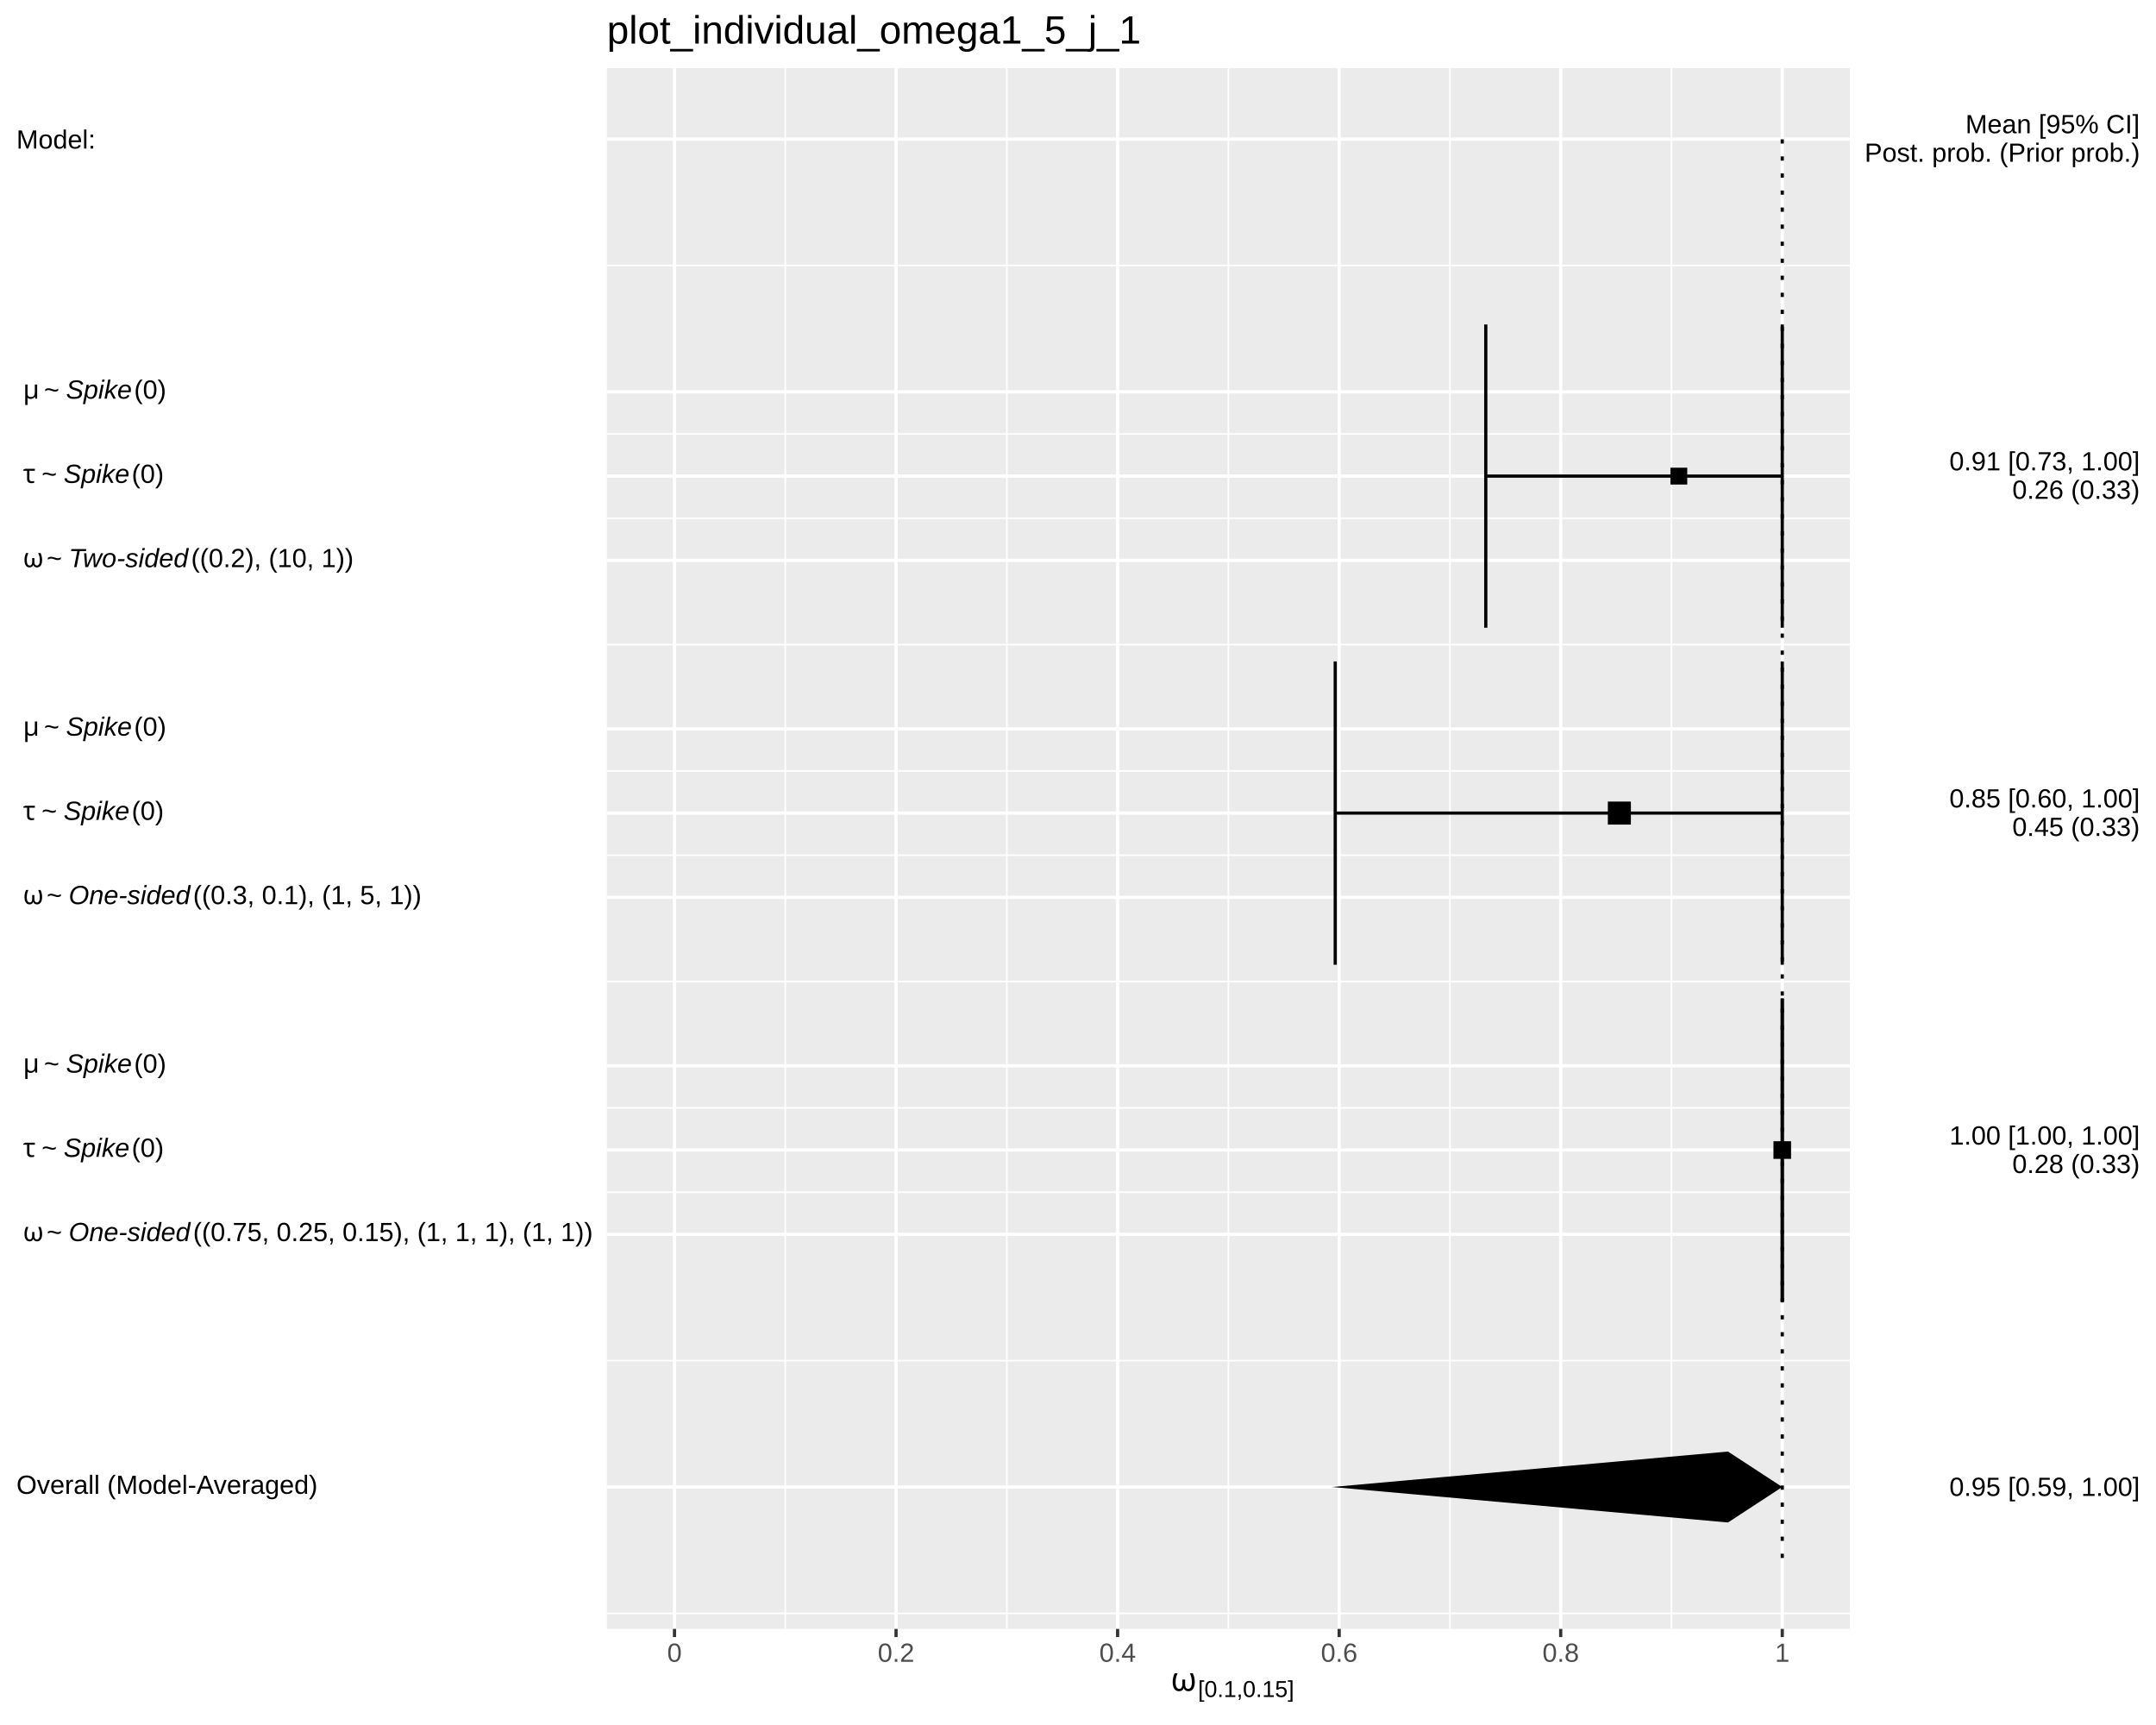
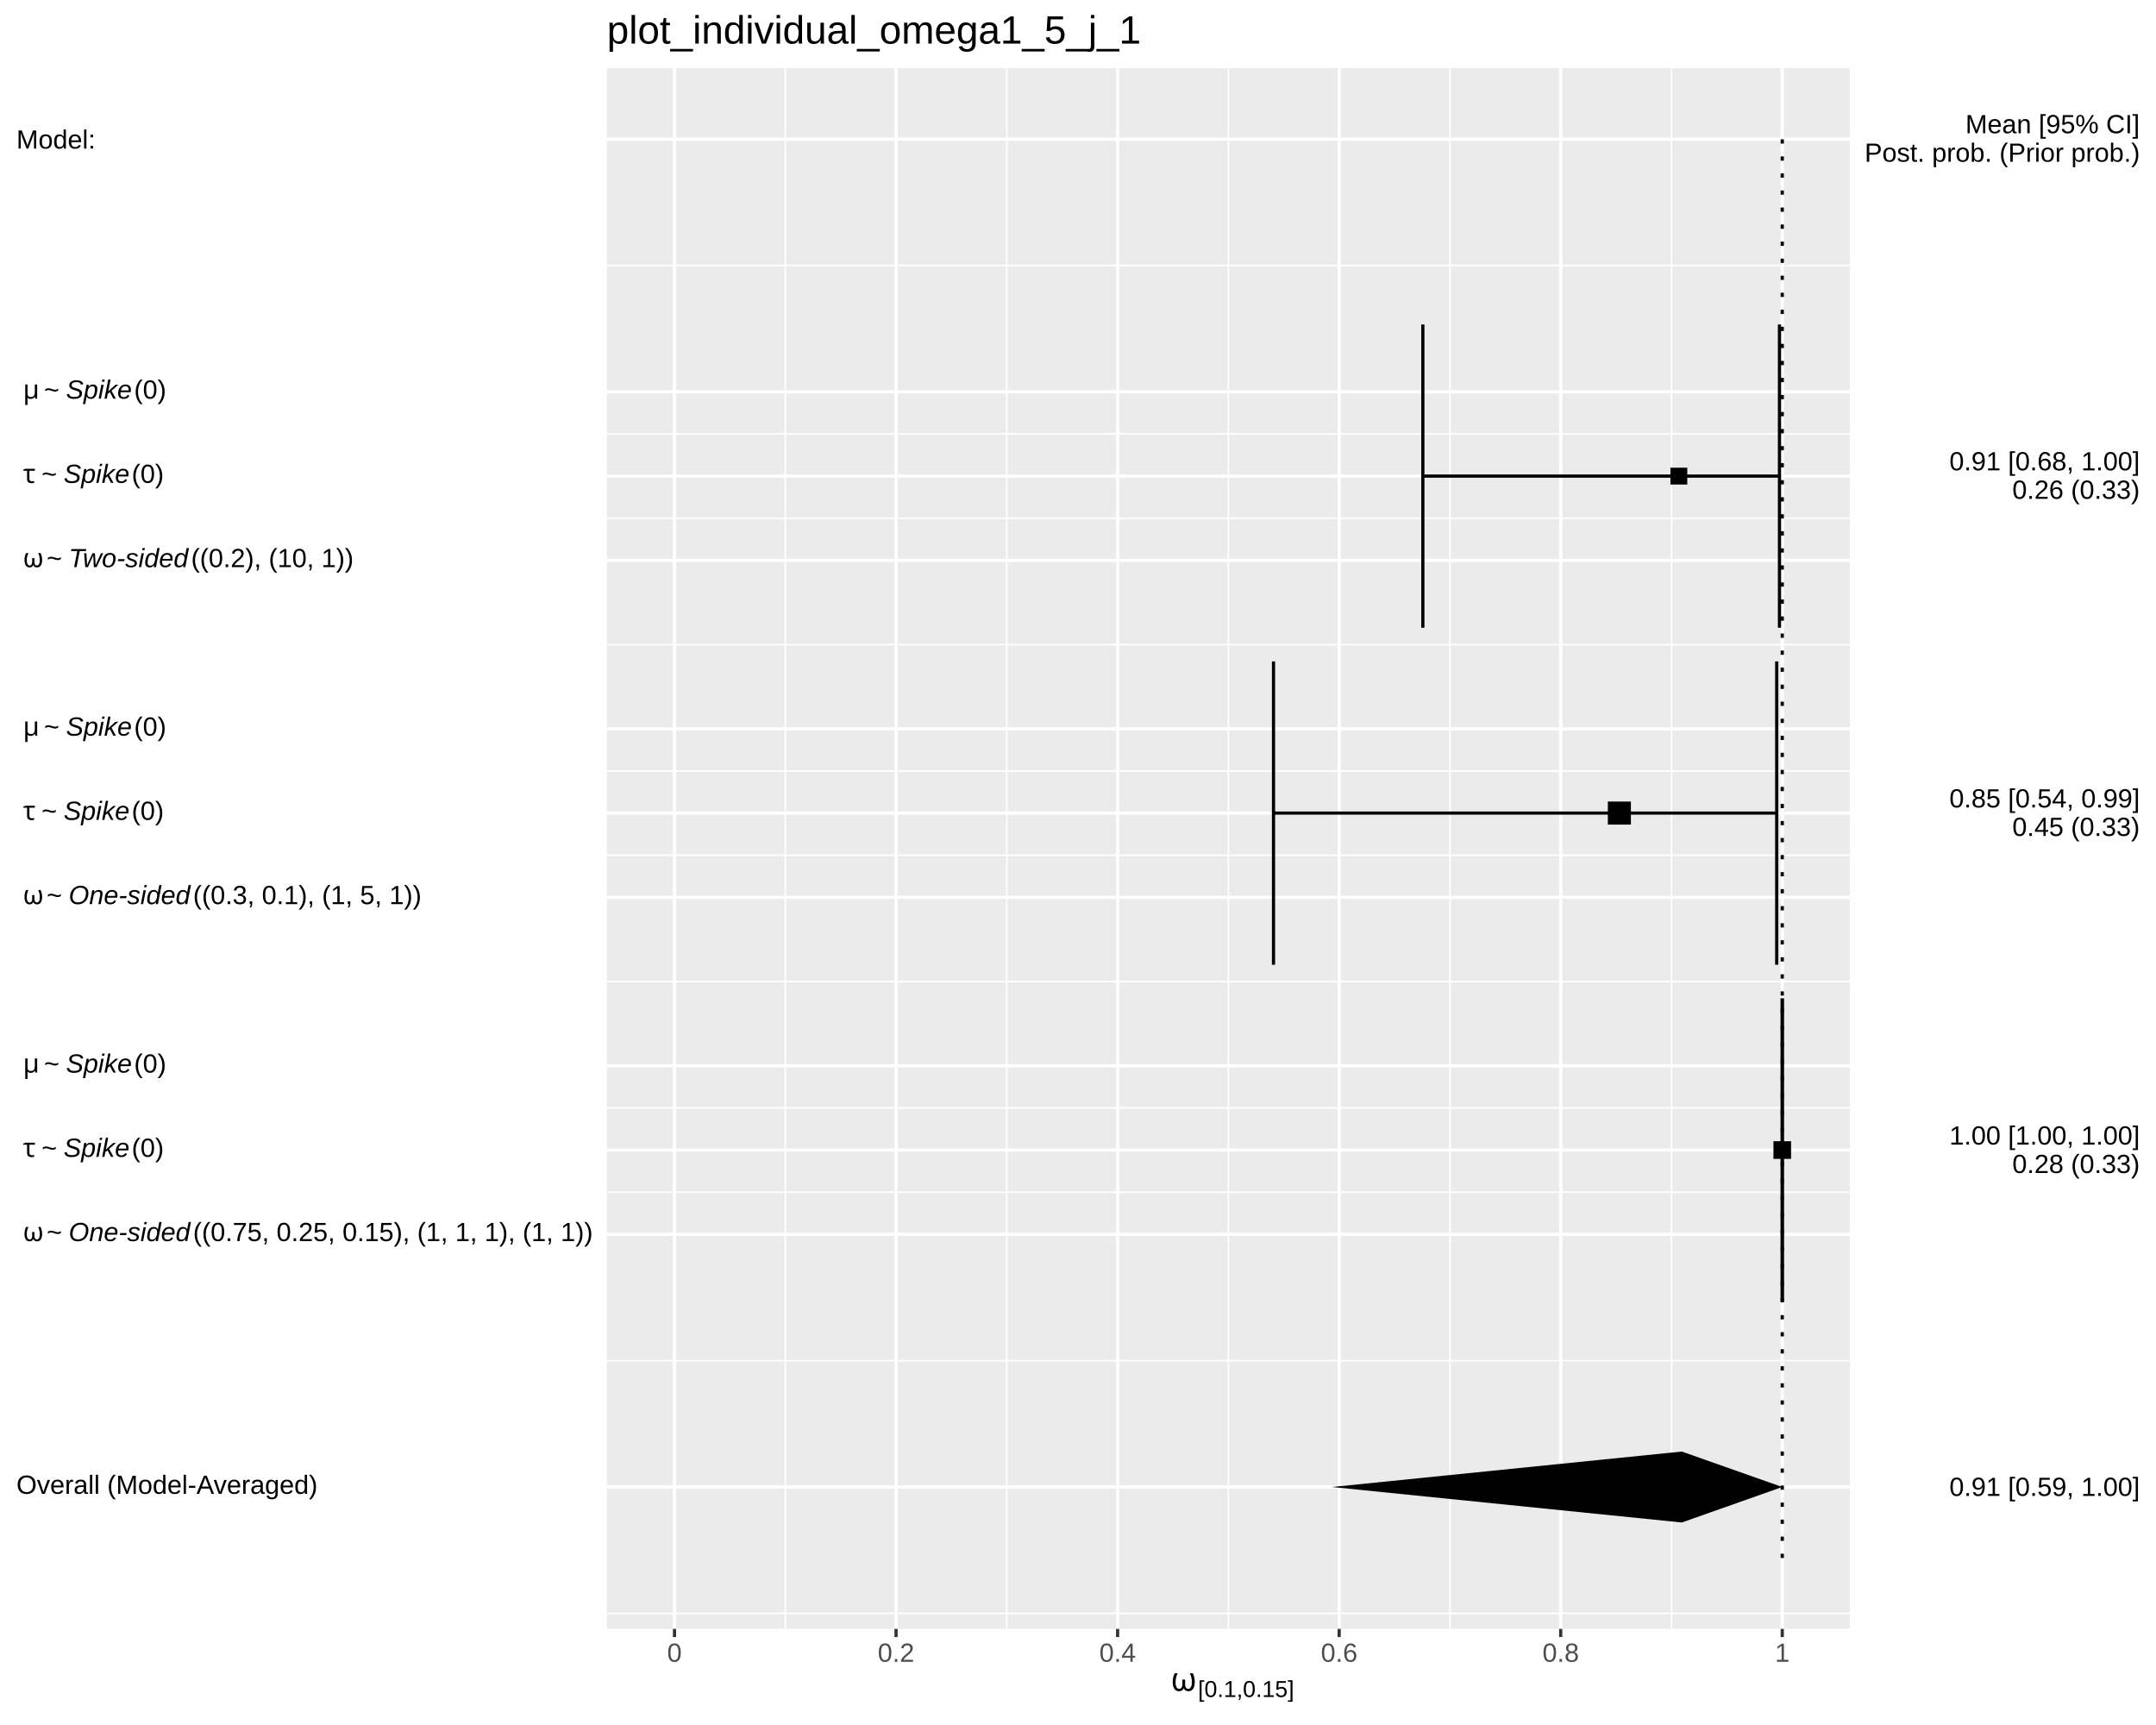
<svg xmlns="http://www.w3.org/2000/svg" viewBox="0 0 720.00 576.00">
  <defs>
    <style type="text/css">
    line, polyline, polygon, path, rect, circle {
      fill: none;
      stroke: #000000;
      stroke-linecap: round;
      stroke-linejoin: round;
      stroke-miterlimit: 10.00;
    }
  </style>
  </defs>
  <rect width="100%" height="100%" style="stroke: none; fill: #FFFFFF;" />
  <rect x="0.00" y="0.00" width="720.00" height="576.00" style="stroke-width: 1.07; stroke: #FFFFFF; fill: #FFFFFF;" />
  <defs>
    <clipPath id="cpMjAyLjY4fDYxNy43Nnw1NDMuOTF8MjIuNzc=">
      <rect x="202.68" y="22.77" width="415.08" height="521.14" />
    </clipPath>
  </defs>
  <rect x="202.68" y="22.77" width="415.08" height="521.14" style="stroke-width: 1.07; stroke: none; fill: #EBEBEB;" clip-path="url(#cpMjAyLjY4fDYxNy43Nnw1NDMuOTF8MjIuNzc=)" />
  <polyline points="202.68,538.73 617.76,538.73 " style="stroke-width: 0.53; stroke: #FFFFFF; stroke-linecap: butt;" clip-path="url(#cpMjAyLjY4fDYxNy43Nnw1NDMuOTF8MjIuNzc=)" />
  <polyline points="202.68,454.34 617.76,454.34 " style="stroke-width: 0.53; stroke: #FFFFFF; stroke-linecap: butt;" clip-path="url(#cpMjAyLjY4fDYxNy43Nnw1NDMuOTF8MjIuNzc=)" />
  <polyline points="202.68,398.08 617.76,398.08 " style="stroke-width: 0.53; stroke: #FFFFFF; stroke-linecap: butt;" clip-path="url(#cpMjAyLjY4fDYxNy43Nnw1NDMuOTF8MjIuNzc=)" />
  <polyline points="202.68,369.95 617.76,369.95 " style="stroke-width: 0.53; stroke: #FFFFFF; stroke-linecap: butt;" clip-path="url(#cpMjAyLjY4fDYxNy43Nnw1NDMuOTF8MjIuNzc=)" />
  <polyline points="202.68,327.76 617.76,327.76 " style="stroke-width: 0.53; stroke: #FFFFFF; stroke-linecap: butt;" clip-path="url(#cpMjAyLjY4fDYxNy43Nnw1NDMuOTF8MjIuNzc=)" />
  <polyline points="202.68,285.56 617.76,285.56 " style="stroke-width: 0.53; stroke: #FFFFFF; stroke-linecap: butt;" clip-path="url(#cpMjAyLjY4fDYxNy43Nnw1NDMuOTF8MjIuNzc=)" />
  <polyline points="202.68,257.43 617.76,257.43 " style="stroke-width: 0.53; stroke: #FFFFFF; stroke-linecap: butt;" clip-path="url(#cpMjAyLjY4fDYxNy43Nnw1NDMuOTF8MjIuNzc=)" />
  <polyline points="202.68,215.24 617.76,215.24 " style="stroke-width: 0.53; stroke: #FFFFFF; stroke-linecap: butt;" clip-path="url(#cpMjAyLjY4fDYxNy43Nnw1NDMuOTF8MjIuNzc=)" />
  <polyline points="202.68,173.04 617.76,173.04 " style="stroke-width: 0.53; stroke: #FFFFFF; stroke-linecap: butt;" clip-path="url(#cpMjAyLjY4fDYxNy43Nnw1NDMuOTF8MjIuNzc=)" />
  <polyline points="202.68,144.91 617.76,144.91 " style="stroke-width: 0.53; stroke: #FFFFFF; stroke-linecap: butt;" clip-path="url(#cpMjAyLjY4fDYxNy43Nnw1NDMuOTF8MjIuNzc=)" />
  <polyline points="202.68,88.65 617.76,88.65 " style="stroke-width: 0.53; stroke: #FFFFFF; stroke-linecap: butt;" clip-path="url(#cpMjAyLjY4fDYxNy43Nnw1NDMuOTF8MjIuNzc=)" />
  <polyline points="262.24,543.91 262.24,22.77 " style="stroke-width: 0.53; stroke: #FFFFFF; stroke-linecap: butt;" clip-path="url(#cpMjAyLjY4fDYxNy43Nnw1NDMuOTF8MjIuNzc=)" />
  <polyline points="336.23,543.91 336.23,22.77 " style="stroke-width: 0.53; stroke: #FFFFFF; stroke-linecap: butt;" clip-path="url(#cpMjAyLjY4fDYxNy43Nnw1NDMuOTF8MjIuNzc=)" />
  <polyline points="410.22,543.91 410.22,22.77 " style="stroke-width: 0.53; stroke: #FFFFFF; stroke-linecap: butt;" clip-path="url(#cpMjAyLjY4fDYxNy43Nnw1NDMuOTF8MjIuNzc=)" />
  <polyline points="484.21,543.91 484.21,22.77 " style="stroke-width: 0.53; stroke: #FFFFFF; stroke-linecap: butt;" clip-path="url(#cpMjAyLjY4fDYxNy43Nnw1NDMuOTF8MjIuNzc=)" />
  <polyline points="558.20,543.91 558.20,22.77 " style="stroke-width: 0.53; stroke: #FFFFFF; stroke-linecap: butt;" clip-path="url(#cpMjAyLjY4fDYxNy43Nnw1NDMuOTF8MjIuNzc=)" />
  <polyline points="202.68,496.53 617.76,496.53 " style="stroke-width: 1.07; stroke: #FFFFFF; stroke-linecap: butt;" clip-path="url(#cpMjAyLjY4fDYxNy43Nnw1NDMuOTF8MjIuNzc=)" />
  <polyline points="202.68,412.14 617.76,412.14 " style="stroke-width: 1.07; stroke: #FFFFFF; stroke-linecap: butt;" clip-path="url(#cpMjAyLjY4fDYxNy43Nnw1NDMuOTF8MjIuNzc=)" />
  <polyline points="202.68,384.01 617.76,384.01 " style="stroke-width: 1.07; stroke: #FFFFFF; stroke-linecap: butt;" clip-path="url(#cpMjAyLjY4fDYxNy43Nnw1NDMuOTF8MjIuNzc=)" />
  <polyline points="202.68,355.88 617.76,355.88 " style="stroke-width: 1.07; stroke: #FFFFFF; stroke-linecap: butt;" clip-path="url(#cpMjAyLjY4fDYxNy43Nnw1NDMuOTF8MjIuNzc=)" />
  <polyline points="202.68,299.63 617.76,299.63 " style="stroke-width: 1.07; stroke: #FFFFFF; stroke-linecap: butt;" clip-path="url(#cpMjAyLjY4fDYxNy43Nnw1NDMuOTF8MjIuNzc=)" />
  <polyline points="202.68,271.50 617.76,271.50 " style="stroke-width: 1.07; stroke: #FFFFFF; stroke-linecap: butt;" clip-path="url(#cpMjAyLjY4fDYxNy43Nnw1NDMuOTF8MjIuNzc=)" />
  <polyline points="202.68,243.37 617.76,243.37 " style="stroke-width: 1.07; stroke: #FFFFFF; stroke-linecap: butt;" clip-path="url(#cpMjAyLjY4fDYxNy43Nnw1NDMuOTF8MjIuNzc=)" />
  <polyline points="202.68,187.11 617.76,187.11 " style="stroke-width: 1.07; stroke: #FFFFFF; stroke-linecap: butt;" clip-path="url(#cpMjAyLjY4fDYxNy43Nnw1NDMuOTF8MjIuNzc=)" />
  <polyline points="202.68,158.98 617.76,158.98 " style="stroke-width: 1.07; stroke: #FFFFFF; stroke-linecap: butt;" clip-path="url(#cpMjAyLjY4fDYxNy43Nnw1NDMuOTF8MjIuNzc=)" />
  <polyline points="202.68,130.85 617.76,130.85 " style="stroke-width: 1.07; stroke: #FFFFFF; stroke-linecap: butt;" clip-path="url(#cpMjAyLjY4fDYxNy43Nnw1NDMuOTF8MjIuNzc=)" />
  <polyline points="202.68,46.46 617.76,46.46 " style="stroke-width: 1.07; stroke: #FFFFFF; stroke-linecap: butt;" clip-path="url(#cpMjAyLjY4fDYxNy43Nnw1NDMuOTF8MjIuNzc=)" />
  <polyline points="225.25,543.91 225.25,22.77 " style="stroke-width: 1.07; stroke: #FFFFFF; stroke-linecap: butt;" clip-path="url(#cpMjAyLjY4fDYxNy43Nnw1NDMuOTF8MjIuNzc=)" />
  <polyline points="299.24,543.91 299.24,22.77 " style="stroke-width: 1.07; stroke: #FFFFFF; stroke-linecap: butt;" clip-path="url(#cpMjAyLjY4fDYxNy43Nnw1NDMuOTF8MjIuNzc=)" />
  <polyline points="373.23,543.91 373.23,22.77 " style="stroke-width: 1.07; stroke: #FFFFFF; stroke-linecap: butt;" clip-path="url(#cpMjAyLjY4fDYxNy43Nnw1NDMuOTF8MjIuNzc=)" />
  <polyline points="447.22,543.91 447.22,22.77 " style="stroke-width: 1.07; stroke: #FFFFFF; stroke-linecap: butt;" clip-path="url(#cpMjAyLjY4fDYxNy43Nnw1NDMuOTF8MjIuNzc=)" />
  <polyline points="521.20,543.91 521.20,22.77 " style="stroke-width: 1.07; stroke: #FFFFFF; stroke-linecap: butt;" clip-path="url(#cpMjAyLjY4fDYxNy43Nnw1NDMuOTF8MjIuNzc=)" />
  <polyline points="595.19,543.91 595.19,22.77 " style="stroke-width: 1.07; stroke: #FFFFFF; stroke-linecap: butt;" clip-path="url(#cpMjAyLjY4fDYxNy43Nnw1NDMuOTF8MjIuNzc=)" />
-   <polyline points="595.19,209.61 595.19,108.34 " style="stroke-width: 1.07; stroke-linecap: butt;" clip-path="url(#cpMjAyLjY4fDYxNy43Nnw1NDMuOTF8MjIuNzc=)" />
-   <polyline points="595.19,158.98 496.18,158.98 " style="stroke-width: 1.07; stroke-linecap: butt;" clip-path="url(#cpMjAyLjY4fDYxNy43Nnw1NDMuOTF8MjIuNzc=)" />
-   <polyline points="496.18,209.61 496.18,108.34 " style="stroke-width: 1.07; stroke-linecap: butt;" clip-path="url(#cpMjAyLjY4fDYxNy43Nnw1NDMuOTF8MjIuNzc=)" />
-   <polyline points="595.19,322.13 595.19,220.86 " style="stroke-width: 1.07; stroke-linecap: butt;" clip-path="url(#cpMjAyLjY4fDYxNy43Nnw1NDMuOTF8MjIuNzc=)" />
-   <polyline points="595.19,271.50 445.90,271.50 " style="stroke-width: 1.07; stroke-linecap: butt;" clip-path="url(#cpMjAyLjY4fDYxNy43Nnw1NDMuOTF8MjIuNzc=)" />
-   <polyline points="445.90,322.13 445.90,220.86 " style="stroke-width: 1.07; stroke-linecap: butt;" clip-path="url(#cpMjAyLjY4fDYxNy43Nnw1NDMuOTF8MjIuNzc=)" />
+   <polyline points="594.26,209.61 594.26,108.34 " style="stroke-width: 1.07; stroke-linecap: butt;" clip-path="url(#cpMjAyLjY4fDYxNy43Nnw1NDMuOTF8MjIuNzc=)" />
+   <polyline points="594.26,158.98 475.16,158.98 " style="stroke-width: 1.07; stroke-linecap: butt;" clip-path="url(#cpMjAyLjY4fDYxNy43Nnw1NDMuOTF8MjIuNzc=)" />
+   <polyline points="475.16,209.61 475.16,108.34 " style="stroke-width: 1.07; stroke-linecap: butt;" clip-path="url(#cpMjAyLjY4fDYxNy43Nnw1NDMuOTF8MjIuNzc=)" />
+   <polyline points="593.34,322.13 593.34,220.86 " style="stroke-width: 1.07; stroke-linecap: butt;" clip-path="url(#cpMjAyLjY4fDYxNy43Nnw1NDMuOTF8MjIuNzc=)" />
+   <polyline points="593.34,271.50 425.29,271.50 " style="stroke-width: 1.07; stroke-linecap: butt;" clip-path="url(#cpMjAyLjY4fDYxNy43Nnw1NDMuOTF8MjIuNzc=)" />
+   <polyline points="425.29,322.13 425.29,220.86 " style="stroke-width: 1.07; stroke-linecap: butt;" clip-path="url(#cpMjAyLjY4fDYxNy43Nnw1NDMuOTF8MjIuNzc=)" />
  <polyline points="595.19,434.65 595.19,333.38 " style="stroke-width: 1.07; stroke-linecap: butt;" clip-path="url(#cpMjAyLjY4fDYxNy43Nnw1NDMuOTF8MjIuNzc=)" />
  <polyline points="595.19,384.01 595.19,384.01 " style="stroke-width: 1.07; stroke-linecap: butt;" clip-path="url(#cpMjAyLjY4fDYxNy43Nnw1NDMuOTF8MjIuNzc=)" />
  <polyline points="595.19,434.65 595.19,333.38 " style="stroke-width: 1.07; stroke-linecap: butt;" clip-path="url(#cpMjAyLjY4fDYxNy43Nnw1NDMuOTF8MjIuNzc=)" />
  <polygon points="557.84,161.79 563.46,161.79 563.46,156.17 557.84,156.17 " style="stroke-width: 0.71; stroke: none; fill: #000000;" clip-path="url(#cpMjAyLjY4fDYxNy43Nnw1NDMuOTF8MjIuNzc=)" />
  <polygon points="536.94,275.34 544.64,275.34 544.64,267.65 536.94,267.65 " style="stroke-width: 0.71; stroke: none; fill: #000000;" clip-path="url(#cpMjAyLjY4fDYxNy43Nnw1NDMuOTF8MjIuNzc=)" />
  <polygon points="592.25,386.96 598.13,386.96 598.13,381.07 592.25,381.07 " style="stroke-width: 0.71; stroke: none; fill: #000000;" clip-path="url(#cpMjAyLjY4fDYxNy43Nnw1NDMuOTF8MjIuNzc=)" />
-   <polygon points="577.06,508.38 444.79,496.53 577.06,484.69 595.19,496.53 " style="stroke-width: 1.07; stroke: none; fill: #000000;" clip-path="url(#cpMjAyLjY4fDYxNy43Nnw1NDMuOTF8MjIuNzc=)" />
+   <polygon points="561.64,508.38 444.79,496.53 561.64,484.69 595.19,496.53 " style="stroke-width: 1.07; stroke: none; fill: #000000;" clip-path="url(#cpMjAyLjY4fDYxNy43Nnw1NDMuOTF8MjIuNzc=)" />
  <polyline points="595.19,520.22 595.19,46.46 " style="stroke-width: 1.07; stroke-dasharray: 1.42,4.27; stroke-linecap: butt;" clip-path="url(#cpMjAyLjY4fDYxNy43Nnw1NDMuOTF8MjIuNzc=)" />
  <defs>
    <clipPath id="cpMC4wMHw3MjAuMDB8NTc2LjAwfDAuMDA=">
      <rect x="0.00" y="0.00" width="720.00" height="576.00" />
    </clipPath>
  </defs>
  <g clip-path="url(#cpMC4wMHw3MjAuMDB8NTc2LjAwfDAuMDA=)">
    <text x="5.48" y="498.81" style="font-size: 8.80px; font-family: Liberation Sans;" textLength="100.52px" lengthAdjust="spacingAndGlyphs">Overall (Model-Averaged)</text>
  </g>
  <g clip-path="url(#cpMC4wMHw3MjAuMDB8NTc2LjAwfDAuMDA=)">
    <text x="5.48" y="414.42" style="font-size: 8.80px; font-family: Symbola;" textLength="2.20px" lengthAdjust="spacingAndGlyphs"> </text>
  </g>
  <g clip-path="url(#cpMC4wMHw3MjAuMDB8NTc2LjAwfDAuMDA=)">
    <text x="7.68" y="414.42" style="font-size: 8.80px; font-family: Symbola;" textLength="5.70px" lengthAdjust="spacingAndGlyphs">ω</text>
  </g>
  <g clip-path="url(#cpMC4wMHw3MjAuMDB8NTc2LjAwfDAuMDA=)">
    <text x="13.39" y="414.42" style="font-size: 8.80px; font-family: Symbola;" textLength="2.20px" lengthAdjust="spacingAndGlyphs"> </text>
  </g>
  <g clip-path="url(#cpMC4wMHw3MjAuMDB8NTc2LjAwfDAuMDA=)">
    <text x="15.59" y="414.42" style="font-size: 8.80px; font-family: Liberation Sans;" textLength="5.14px" lengthAdjust="spacingAndGlyphs">~</text>
  </g>
  <g clip-path="url(#cpMC4wMHw3MjAuMDB8NTc2LjAwfDAuMDA=)">
    <text x="20.73" y="414.42" style="font-size: 8.80px; font-family: Symbola;" textLength="2.20px" lengthAdjust="spacingAndGlyphs"> </text>
  </g>
  <g clip-path="url(#cpMC4wMHw3MjAuMDB8NTc2LjAwfDAuMDA=)">
    <text x="22.93" y="414.42" style="font-size: 8.80px; font-style: italic; font-family: Liberation Sans;" textLength="40.58px" lengthAdjust="spacingAndGlyphs">One-sided</text>
  </g>
  <g clip-path="url(#cpMC4wMHw3MjAuMDB8NTc2LjAwfDAuMDA=)">
    <text x="64.47" y="414.42" style="font-size: 8.80px; font-family: Liberation Sans;" textLength="133.28px" lengthAdjust="spacingAndGlyphs">((0.75, 0.25, 0.15), (1, 1, 1), (1, 1))</text>
  </g>
  <g clip-path="url(#cpMC4wMHw3MjAuMDB8NTc2LjAwfDAuMDA=)">
    <text x="5.48" y="386.29" style="font-size: 8.80px; font-family: Symbola;" textLength="2.20px" lengthAdjust="spacingAndGlyphs"> </text>
  </g>
  <g clip-path="url(#cpMC4wMHw3MjAuMDB8NTc2LjAwfDAuMDA=)">
    <text x="7.68" y="386.29" style="font-size: 8.80px; font-family: Symbola;" textLength="4.02px" lengthAdjust="spacingAndGlyphs">τ</text>
  </g>
  <g clip-path="url(#cpMC4wMHw3MjAuMDB8NTc2LjAwfDAuMDA=)">
    <text x="11.70" y="386.29" style="font-size: 8.80px; font-family: Symbola;" textLength="2.20px" lengthAdjust="spacingAndGlyphs"> </text>
  </g>
  <g clip-path="url(#cpMC4wMHw3MjAuMDB8NTc2LjAwfDAuMDA=)">
    <text x="13.90" y="386.29" style="font-size: 8.80px; font-family: Liberation Sans;" textLength="5.14px" lengthAdjust="spacingAndGlyphs">~</text>
  </g>
  <g clip-path="url(#cpMC4wMHw3MjAuMDB8NTc2LjAwfDAuMDA=)">
    <text x="19.04" y="386.29" style="font-size: 8.80px; font-family: Symbola;" textLength="2.20px" lengthAdjust="spacingAndGlyphs"> </text>
  </g>
  <g clip-path="url(#cpMC4wMHw3MjAuMDB8NTc2LjAwfDAuMDA=)">
    <text x="21.25" y="386.29" style="font-size: 8.80px; font-style: italic; font-family: Liberation Sans;" textLength="22.02px" lengthAdjust="spacingAndGlyphs">Spike</text>
  </g>
  <g clip-path="url(#cpMC4wMHw3MjAuMDB8NTc2LjAwfDAuMDA=)">
    <text x="43.97" y="386.29" style="font-size: 8.80px; font-family: Liberation Sans;" textLength="10.73px" lengthAdjust="spacingAndGlyphs">(0)</text>
  </g>
  <g clip-path="url(#cpMC4wMHw3MjAuMDB8NTc2LjAwfDAuMDA=)">
    <text x="5.48" y="358.16" style="font-size: 8.80px; font-family: Symbola;" textLength="2.20px" lengthAdjust="spacingAndGlyphs"> </text>
  </g>
  <g clip-path="url(#cpMC4wMHw3MjAuMDB8NTc2LjAwfDAuMDA=)">
    <text x="7.68" y="358.16" style="font-size: 8.80px; font-family: Symbola;" textLength="4.81px" lengthAdjust="spacingAndGlyphs">μ</text>
  </g>
  <g clip-path="url(#cpMC4wMHw3MjAuMDB8NTc2LjAwfDAuMDA=)">
    <text x="12.50" y="358.16" style="font-size: 8.80px; font-family: Symbola;" textLength="2.20px" lengthAdjust="spacingAndGlyphs"> </text>
  </g>
  <g clip-path="url(#cpMC4wMHw3MjAuMDB8NTc2LjAwfDAuMDA=)">
    <text x="14.70" y="358.16" style="font-size: 8.80px; font-family: Liberation Sans;" textLength="5.14px" lengthAdjust="spacingAndGlyphs">~</text>
  </g>
  <g clip-path="url(#cpMC4wMHw3MjAuMDB8NTc2LjAwfDAuMDA=)">
    <text x="19.84" y="358.16" style="font-size: 8.80px; font-family: Symbola;" textLength="2.20px" lengthAdjust="spacingAndGlyphs"> </text>
  </g>
  <g clip-path="url(#cpMC4wMHw3MjAuMDB8NTc2LjAwfDAuMDA=)">
    <text x="22.04" y="358.16" style="font-size: 8.80px; font-style: italic; font-family: Liberation Sans;" textLength="22.02px" lengthAdjust="spacingAndGlyphs">Spike</text>
  </g>
  <g clip-path="url(#cpMC4wMHw3MjAuMDB8NTc2LjAwfDAuMDA=)">
    <text x="44.77" y="358.16" style="font-size: 8.80px; font-family: Liberation Sans;" textLength="10.73px" lengthAdjust="spacingAndGlyphs">(0)</text>
  </g>
  <g clip-path="url(#cpMC4wMHw3MjAuMDB8NTc2LjAwfDAuMDA=)">
    <text x="5.48" y="301.90" style="font-size: 8.80px; font-family: Symbola;" textLength="2.20px" lengthAdjust="spacingAndGlyphs"> </text>
  </g>
  <g clip-path="url(#cpMC4wMHw3MjAuMDB8NTc2LjAwfDAuMDA=)">
    <text x="7.68" y="301.90" style="font-size: 8.80px; font-family: Symbola;" textLength="5.70px" lengthAdjust="spacingAndGlyphs">ω</text>
  </g>
  <g clip-path="url(#cpMC4wMHw3MjAuMDB8NTc2LjAwfDAuMDA=)">
    <text x="13.39" y="301.90" style="font-size: 8.80px; font-family: Symbola;" textLength="2.20px" lengthAdjust="spacingAndGlyphs"> </text>
  </g>
  <g clip-path="url(#cpMC4wMHw3MjAuMDB8NTc2LjAwfDAuMDA=)">
    <text x="15.59" y="301.90" style="font-size: 8.80px; font-family: Liberation Sans;" textLength="5.14px" lengthAdjust="spacingAndGlyphs">~</text>
  </g>
  <g clip-path="url(#cpMC4wMHw3MjAuMDB8NTc2LjAwfDAuMDA=)">
    <text x="20.73" y="301.90" style="font-size: 8.80px; font-family: Symbola;" textLength="2.20px" lengthAdjust="spacingAndGlyphs"> </text>
  </g>
  <g clip-path="url(#cpMC4wMHw3MjAuMDB8NTc2LjAwfDAuMDA=)">
    <text x="22.93" y="301.90" style="font-size: 8.80px; font-style: italic; font-family: Liberation Sans;" textLength="40.58px" lengthAdjust="spacingAndGlyphs">One-sided</text>
  </g>
  <g clip-path="url(#cpMC4wMHw3MjAuMDB8NTc2LjAwfDAuMDA=)">
    <text x="64.47" y="301.90" style="font-size: 8.80px; font-family: Liberation Sans;" textLength="76.14px" lengthAdjust="spacingAndGlyphs">((0.3, 0.1), (1, 5, 1))</text>
  </g>
  <g clip-path="url(#cpMC4wMHw3MjAuMDB8NTc2LjAwfDAuMDA=)">
    <text x="5.48" y="273.77" style="font-size: 8.80px; font-family: Symbola;" textLength="2.20px" lengthAdjust="spacingAndGlyphs"> </text>
  </g>
  <g clip-path="url(#cpMC4wMHw3MjAuMDB8NTc2LjAwfDAuMDA=)">
    <text x="7.68" y="273.77" style="font-size: 8.80px; font-family: Symbola;" textLength="4.02px" lengthAdjust="spacingAndGlyphs">τ</text>
  </g>
  <g clip-path="url(#cpMC4wMHw3MjAuMDB8NTc2LjAwfDAuMDA=)">
    <text x="11.70" y="273.77" style="font-size: 8.80px; font-family: Symbola;" textLength="2.20px" lengthAdjust="spacingAndGlyphs"> </text>
  </g>
  <g clip-path="url(#cpMC4wMHw3MjAuMDB8NTc2LjAwfDAuMDA=)">
    <text x="13.90" y="273.77" style="font-size: 8.80px; font-family: Liberation Sans;" textLength="5.14px" lengthAdjust="spacingAndGlyphs">~</text>
  </g>
  <g clip-path="url(#cpMC4wMHw3MjAuMDB8NTc2LjAwfDAuMDA=)">
    <text x="19.04" y="273.77" style="font-size: 8.80px; font-family: Symbola;" textLength="2.20px" lengthAdjust="spacingAndGlyphs"> </text>
  </g>
  <g clip-path="url(#cpMC4wMHw3MjAuMDB8NTc2LjAwfDAuMDA=)">
    <text x="21.25" y="273.77" style="font-size: 8.80px; font-style: italic; font-family: Liberation Sans;" textLength="22.02px" lengthAdjust="spacingAndGlyphs">Spike</text>
  </g>
  <g clip-path="url(#cpMC4wMHw3MjAuMDB8NTc2LjAwfDAuMDA=)">
    <text x="43.97" y="273.77" style="font-size: 8.80px; font-family: Liberation Sans;" textLength="10.73px" lengthAdjust="spacingAndGlyphs">(0)</text>
  </g>
  <g clip-path="url(#cpMC4wMHw3MjAuMDB8NTc2LjAwfDAuMDA=)">
    <text x="5.48" y="245.64" style="font-size: 8.80px; font-family: Symbola;" textLength="2.20px" lengthAdjust="spacingAndGlyphs"> </text>
  </g>
  <g clip-path="url(#cpMC4wMHw3MjAuMDB8NTc2LjAwfDAuMDA=)">
    <text x="7.68" y="245.64" style="font-size: 8.80px; font-family: Symbola;" textLength="4.81px" lengthAdjust="spacingAndGlyphs">μ</text>
  </g>
  <g clip-path="url(#cpMC4wMHw3MjAuMDB8NTc2LjAwfDAuMDA=)">
    <text x="12.50" y="245.64" style="font-size: 8.80px; font-family: Symbola;" textLength="2.20px" lengthAdjust="spacingAndGlyphs"> </text>
  </g>
  <g clip-path="url(#cpMC4wMHw3MjAuMDB8NTc2LjAwfDAuMDA=)">
    <text x="14.70" y="245.64" style="font-size: 8.80px; font-family: Liberation Sans;" textLength="5.14px" lengthAdjust="spacingAndGlyphs">~</text>
  </g>
  <g clip-path="url(#cpMC4wMHw3MjAuMDB8NTc2LjAwfDAuMDA=)">
    <text x="19.84" y="245.64" style="font-size: 8.80px; font-family: Symbola;" textLength="2.20px" lengthAdjust="spacingAndGlyphs"> </text>
  </g>
  <g clip-path="url(#cpMC4wMHw3MjAuMDB8NTc2LjAwfDAuMDA=)">
    <text x="22.04" y="245.64" style="font-size: 8.80px; font-style: italic; font-family: Liberation Sans;" textLength="22.02px" lengthAdjust="spacingAndGlyphs">Spike</text>
  </g>
  <g clip-path="url(#cpMC4wMHw3MjAuMDB8NTc2LjAwfDAuMDA=)">
    <text x="44.77" y="245.64" style="font-size: 8.80px; font-family: Liberation Sans;" textLength="10.73px" lengthAdjust="spacingAndGlyphs">(0)</text>
  </g>
  <g clip-path="url(#cpMC4wMHw3MjAuMDB8NTc2LjAwfDAuMDA=)">
    <text x="5.48" y="189.38" style="font-size: 8.80px; font-family: Symbola;" textLength="2.20px" lengthAdjust="spacingAndGlyphs"> </text>
  </g>
  <g clip-path="url(#cpMC4wMHw3MjAuMDB8NTc2LjAwfDAuMDA=)">
    <text x="7.68" y="189.38" style="font-size: 8.80px; font-family: Symbola;" textLength="5.70px" lengthAdjust="spacingAndGlyphs">ω</text>
  </g>
  <g clip-path="url(#cpMC4wMHw3MjAuMDB8NTc2LjAwfDAuMDA=)">
    <text x="13.39" y="189.38" style="font-size: 8.80px; font-family: Symbola;" textLength="2.20px" lengthAdjust="spacingAndGlyphs"> </text>
  </g>
  <g clip-path="url(#cpMC4wMHw3MjAuMDB8NTc2LjAwfDAuMDA=)">
    <text x="15.59" y="189.38" style="font-size: 8.80px; font-family: Liberation Sans;" textLength="5.14px" lengthAdjust="spacingAndGlyphs">~</text>
  </g>
  <g clip-path="url(#cpMC4wMHw3MjAuMDB8NTc2LjAwfDAuMDA=)">
    <text x="20.73" y="189.38" style="font-size: 8.80px; font-family: Symbola;" textLength="2.20px" lengthAdjust="spacingAndGlyphs"> </text>
  </g>
  <g clip-path="url(#cpMC4wMHw3MjAuMDB8NTc2LjAwfDAuMDA=)">
    <text x="22.93" y="189.38" style="font-size: 8.80px; font-style: italic; font-family: Liberation Sans;" textLength="39.92px" lengthAdjust="spacingAndGlyphs">Two-sided</text>
  </g>
  <g clip-path="url(#cpMC4wMHw3MjAuMDB8NTc2LjAwfDAuMDA=)">
    <text x="63.81" y="189.38" style="font-size: 8.80px; font-family: Liberation Sans;" textLength="54.17px" lengthAdjust="spacingAndGlyphs">((0.2), (10, 1))</text>
  </g>
  <g clip-path="url(#cpMC4wMHw3MjAuMDB8NTc2LjAwfDAuMDA=)">
    <text x="5.48" y="161.25" style="font-size: 8.80px; font-family: Symbola;" textLength="2.20px" lengthAdjust="spacingAndGlyphs"> </text>
  </g>
  <g clip-path="url(#cpMC4wMHw3MjAuMDB8NTc2LjAwfDAuMDA=)">
    <text x="7.68" y="161.25" style="font-size: 8.80px; font-family: Symbola;" textLength="4.02px" lengthAdjust="spacingAndGlyphs">τ</text>
  </g>
  <g clip-path="url(#cpMC4wMHw3MjAuMDB8NTc2LjAwfDAuMDA=)">
    <text x="11.70" y="161.25" style="font-size: 8.80px; font-family: Symbola;" textLength="2.20px" lengthAdjust="spacingAndGlyphs"> </text>
  </g>
  <g clip-path="url(#cpMC4wMHw3MjAuMDB8NTc2LjAwfDAuMDA=)">
    <text x="13.90" y="161.25" style="font-size: 8.80px; font-family: Liberation Sans;" textLength="5.14px" lengthAdjust="spacingAndGlyphs">~</text>
  </g>
  <g clip-path="url(#cpMC4wMHw3MjAuMDB8NTc2LjAwfDAuMDA=)">
    <text x="19.04" y="161.25" style="font-size: 8.80px; font-family: Symbola;" textLength="2.20px" lengthAdjust="spacingAndGlyphs"> </text>
  </g>
  <g clip-path="url(#cpMC4wMHw3MjAuMDB8NTc2LjAwfDAuMDA=)">
    <text x="21.25" y="161.25" style="font-size: 8.80px; font-style: italic; font-family: Liberation Sans;" textLength="22.02px" lengthAdjust="spacingAndGlyphs">Spike</text>
  </g>
  <g clip-path="url(#cpMC4wMHw3MjAuMDB8NTc2LjAwfDAuMDA=)">
    <text x="43.97" y="161.25" style="font-size: 8.80px; font-family: Liberation Sans;" textLength="10.73px" lengthAdjust="spacingAndGlyphs">(0)</text>
  </g>
  <g clip-path="url(#cpMC4wMHw3MjAuMDB8NTc2LjAwfDAuMDA=)">
    <text x="5.48" y="133.12" style="font-size: 8.80px; font-family: Symbola;" textLength="2.20px" lengthAdjust="spacingAndGlyphs"> </text>
  </g>
  <g clip-path="url(#cpMC4wMHw3MjAuMDB8NTc2LjAwfDAuMDA=)">
    <text x="7.68" y="133.12" style="font-size: 8.80px; font-family: Symbola;" textLength="4.81px" lengthAdjust="spacingAndGlyphs">μ</text>
  </g>
  <g clip-path="url(#cpMC4wMHw3MjAuMDB8NTc2LjAwfDAuMDA=)">
    <text x="12.50" y="133.12" style="font-size: 8.80px; font-family: Symbola;" textLength="2.20px" lengthAdjust="spacingAndGlyphs"> </text>
  </g>
  <g clip-path="url(#cpMC4wMHw3MjAuMDB8NTc2LjAwfDAuMDA=)">
    <text x="14.70" y="133.12" style="font-size: 8.80px; font-family: Liberation Sans;" textLength="5.14px" lengthAdjust="spacingAndGlyphs">~</text>
  </g>
  <g clip-path="url(#cpMC4wMHw3MjAuMDB8NTc2LjAwfDAuMDA=)">
    <text x="19.84" y="133.12" style="font-size: 8.80px; font-family: Symbola;" textLength="2.20px" lengthAdjust="spacingAndGlyphs"> </text>
  </g>
  <g clip-path="url(#cpMC4wMHw3MjAuMDB8NTc2LjAwfDAuMDA=)">
    <text x="22.04" y="133.12" style="font-size: 8.80px; font-style: italic; font-family: Liberation Sans;" textLength="22.02px" lengthAdjust="spacingAndGlyphs">Spike</text>
  </g>
  <g clip-path="url(#cpMC4wMHw3MjAuMDB8NTc2LjAwfDAuMDA=)">
    <text x="44.77" y="133.12" style="font-size: 8.80px; font-family: Liberation Sans;" textLength="10.73px" lengthAdjust="spacingAndGlyphs">(0)</text>
  </g>
  <g clip-path="url(#cpMC4wMHw3MjAuMDB8NTc2LjAwfDAuMDA=)">
    <text x="5.48" y="49.61" style="font-size: 8.80px; font-family: Liberation Sans;" textLength="26.39px" lengthAdjust="spacingAndGlyphs">Model:</text>
  </g>
  <g clip-path="url(#cpMC4wMHw3MjAuMDB8NTc2LjAwfDAuMDA=)">
-     <text x="651.00" y="499.51" style="font-size: 8.80px; font-family: Liberation Sans;" textLength="63.52px" lengthAdjust="spacingAndGlyphs">0.95 [0.59, 1.00]</text>
+     <text x="651.00" y="499.51" style="font-size: 8.80px; font-family: Liberation Sans;" textLength="63.52px" lengthAdjust="spacingAndGlyphs">0.91 [0.59, 1.00]</text>
  </g>
  <g clip-path="url(#cpMC4wMHw3MjAuMDB8NTc2LjAwfDAuMDA=)">
    <text x="651.00" y="382.19" style="font-size: 8.80px; font-family: Liberation Sans;" textLength="63.52px" lengthAdjust="spacingAndGlyphs">1.00 [1.00, 1.00]</text>
  </g>
  <g clip-path="url(#cpMC4wMHw3MjAuMDB8NTc2LjAwfDAuMDA=)">
    <text x="672.02" y="391.69" style="font-size: 8.80px; font-family: Liberation Sans;" textLength="42.50px" lengthAdjust="spacingAndGlyphs">0.28 (0.33)</text>
  </g>
  <g clip-path="url(#cpMC4wMHw3MjAuMDB8NTc2LjAwfDAuMDA=)">
-     <text x="651.00" y="269.63" style="font-size: 8.80px; font-family: Liberation Sans;" textLength="63.52px" lengthAdjust="spacingAndGlyphs">0.85 [0.60, 1.00]</text>
+     <text x="651.00" y="269.63" style="font-size: 8.80px; font-family: Liberation Sans;" textLength="63.52px" lengthAdjust="spacingAndGlyphs">0.85 [0.54, 0.99]</text>
  </g>
  <g clip-path="url(#cpMC4wMHw3MjAuMDB8NTc2LjAwfDAuMDA=)">
    <text x="672.02" y="279.13" style="font-size: 8.80px; font-family: Liberation Sans;" textLength="42.50px" lengthAdjust="spacingAndGlyphs">0.45 (0.33)</text>
  </g>
  <g clip-path="url(#cpMC4wMHw3MjAuMDB8NTc2LjAwfDAuMDA=)">
-     <text x="651.00" y="157.06" style="font-size: 8.80px; font-family: Liberation Sans;" textLength="63.52px" lengthAdjust="spacingAndGlyphs">0.91 [0.73, 1.00]</text>
+     <text x="651.00" y="157.06" style="font-size: 8.80px; font-family: Liberation Sans;" textLength="63.52px" lengthAdjust="spacingAndGlyphs">0.91 [0.68, 1.00]</text>
  </g>
  <g clip-path="url(#cpMC4wMHw3MjAuMDB8NTc2LjAwfDAuMDA=)">
    <text x="672.02" y="166.56" style="font-size: 8.80px; font-family: Liberation Sans;" textLength="42.50px" lengthAdjust="spacingAndGlyphs">0.26 (0.33)</text>
  </g>
  <g clip-path="url(#cpMC4wMHw3MjAuMDB8NTc2LjAwfDAuMDA=)">
    <text x="656.36" y="44.49" style="font-size: 8.80px; font-family: Liberation Sans;" textLength="58.16px" lengthAdjust="spacingAndGlyphs">Mean [95% CI]</text>
  </g>
  <g clip-path="url(#cpMC4wMHw3MjAuMDB8NTc2LjAwfDAuMDA=)">
    <text x="622.69" y="54.00" style="font-size: 8.80px; font-family: Liberation Sans;" textLength="91.83px" lengthAdjust="spacingAndGlyphs">Post. prob. (Prior prob.)</text>
  </g>
  <polyline points="225.25,546.65 225.25,543.91 " style="stroke-width: 1.07; stroke: #333333; stroke-linecap: butt;" clip-path="url(#cpMC4wMHw3MjAuMDB8NTc2LjAwfDAuMDA=)" />
  <polyline points="299.24,546.65 299.24,543.91 " style="stroke-width: 1.07; stroke: #333333; stroke-linecap: butt;" clip-path="url(#cpMC4wMHw3MjAuMDB8NTc2LjAwfDAuMDA=)" />
  <polyline points="373.23,546.65 373.23,543.91 " style="stroke-width: 1.07; stroke: #333333; stroke-linecap: butt;" clip-path="url(#cpMC4wMHw3MjAuMDB8NTc2LjAwfDAuMDA=)" />
  <polyline points="447.22,546.65 447.22,543.91 " style="stroke-width: 1.07; stroke: #333333; stroke-linecap: butt;" clip-path="url(#cpMC4wMHw3MjAuMDB8NTc2LjAwfDAuMDA=)" />
  <polyline points="521.20,546.65 521.20,543.91 " style="stroke-width: 1.07; stroke: #333333; stroke-linecap: butt;" clip-path="url(#cpMC4wMHw3MjAuMDB8NTc2LjAwfDAuMDA=)" />
  <polyline points="595.19,546.65 595.19,543.91 " style="stroke-width: 1.07; stroke: #333333; stroke-linecap: butt;" clip-path="url(#cpMC4wMHw3MjAuMDB8NTc2LjAwfDAuMDA=)" />
  <g clip-path="url(#cpMC4wMHw3MjAuMDB8NTc2LjAwfDAuMDA=)">
    <text x="222.80" y="554.89" style="font-size: 8.80px; fill: #4D4D4D; font-family: Liberation Sans;" textLength="4.89px" lengthAdjust="spacingAndGlyphs">0</text>
  </g>
  <g clip-path="url(#cpMC4wMHw3MjAuMDB8NTc2LjAwfDAuMDA=)">
    <text x="293.13" y="554.89" style="font-size: 8.80px; fill: #4D4D4D; font-family: Liberation Sans;" textLength="12.22px" lengthAdjust="spacingAndGlyphs">0.2</text>
  </g>
  <g clip-path="url(#cpMC4wMHw3MjAuMDB8NTc2LjAwfDAuMDA=)">
    <text x="367.12" y="554.89" style="font-size: 8.80px; fill: #4D4D4D; font-family: Liberation Sans;" textLength="12.22px" lengthAdjust="spacingAndGlyphs">0.4</text>
  </g>
  <g clip-path="url(#cpMC4wMHw3MjAuMDB8NTc2LjAwfDAuMDA=)">
    <text x="441.11" y="554.89" style="font-size: 8.80px; fill: #4D4D4D; font-family: Liberation Sans;" textLength="12.22px" lengthAdjust="spacingAndGlyphs">0.6</text>
  </g>
  <g clip-path="url(#cpMC4wMHw3MjAuMDB8NTc2LjAwfDAuMDA=)">
    <text x="515.10" y="554.89" style="font-size: 8.80px; fill: #4D4D4D; font-family: Liberation Sans;" textLength="12.22px" lengthAdjust="spacingAndGlyphs">0.8</text>
  </g>
  <g clip-path="url(#cpMC4wMHw3MjAuMDB8NTc2LjAwfDAuMDA=)">
    <text x="592.75" y="554.89" style="font-size: 8.80px; fill: #4D4D4D; font-family: Liberation Sans;" textLength="4.89px" lengthAdjust="spacingAndGlyphs">1</text>
  </g>
  <g clip-path="url(#cpMC4wMHw3MjAuMDB8NTc2LjAwfDAuMDA=)">
    <text x="388.26" y="564.61" style="font-size: 11.00px; font-family: Symbola;" textLength="2.75px" lengthAdjust="spacingAndGlyphs"> </text>
  </g>
  <g clip-path="url(#cpMC4wMHw3MjAuMDB8NTc2LjAwfDAuMDA=)">
    <text x="391.01" y="564.61" style="font-size: 11.00px; font-family: Symbola;" textLength="7.14px" lengthAdjust="spacingAndGlyphs">ω</text>
  </g>
  <g clip-path="url(#cpMC4wMHw3MjAuMDB8NTc2LjAwfDAuMDA=)">
    <text x="398.15" y="566.65" style="font-size: 7.70px; font-family: Symbola;" textLength="1.92px" lengthAdjust="spacingAndGlyphs"> </text>
  </g>
  <g clip-path="url(#cpMC4wMHw3MjAuMDB8NTc2LjAwfDAuMDA=)">
    <text x="400.07" y="566.65" style="font-size: 7.70px; font-family: Liberation Sans;" textLength="32.11px" lengthAdjust="spacingAndGlyphs">[0.1,0.15]</text>
  </g>
  <g clip-path="url(#cpMC4wMHw3MjAuMDB8NTc2LjAwfDAuMDA=)">
    <text x="202.68" y="14.56" style="font-size: 13.20px; font-family: Liberation Sans;" textLength="178.09px" lengthAdjust="spacingAndGlyphs">plot_individual_omega1_5_j_1</text>
  </g>
</svg>
